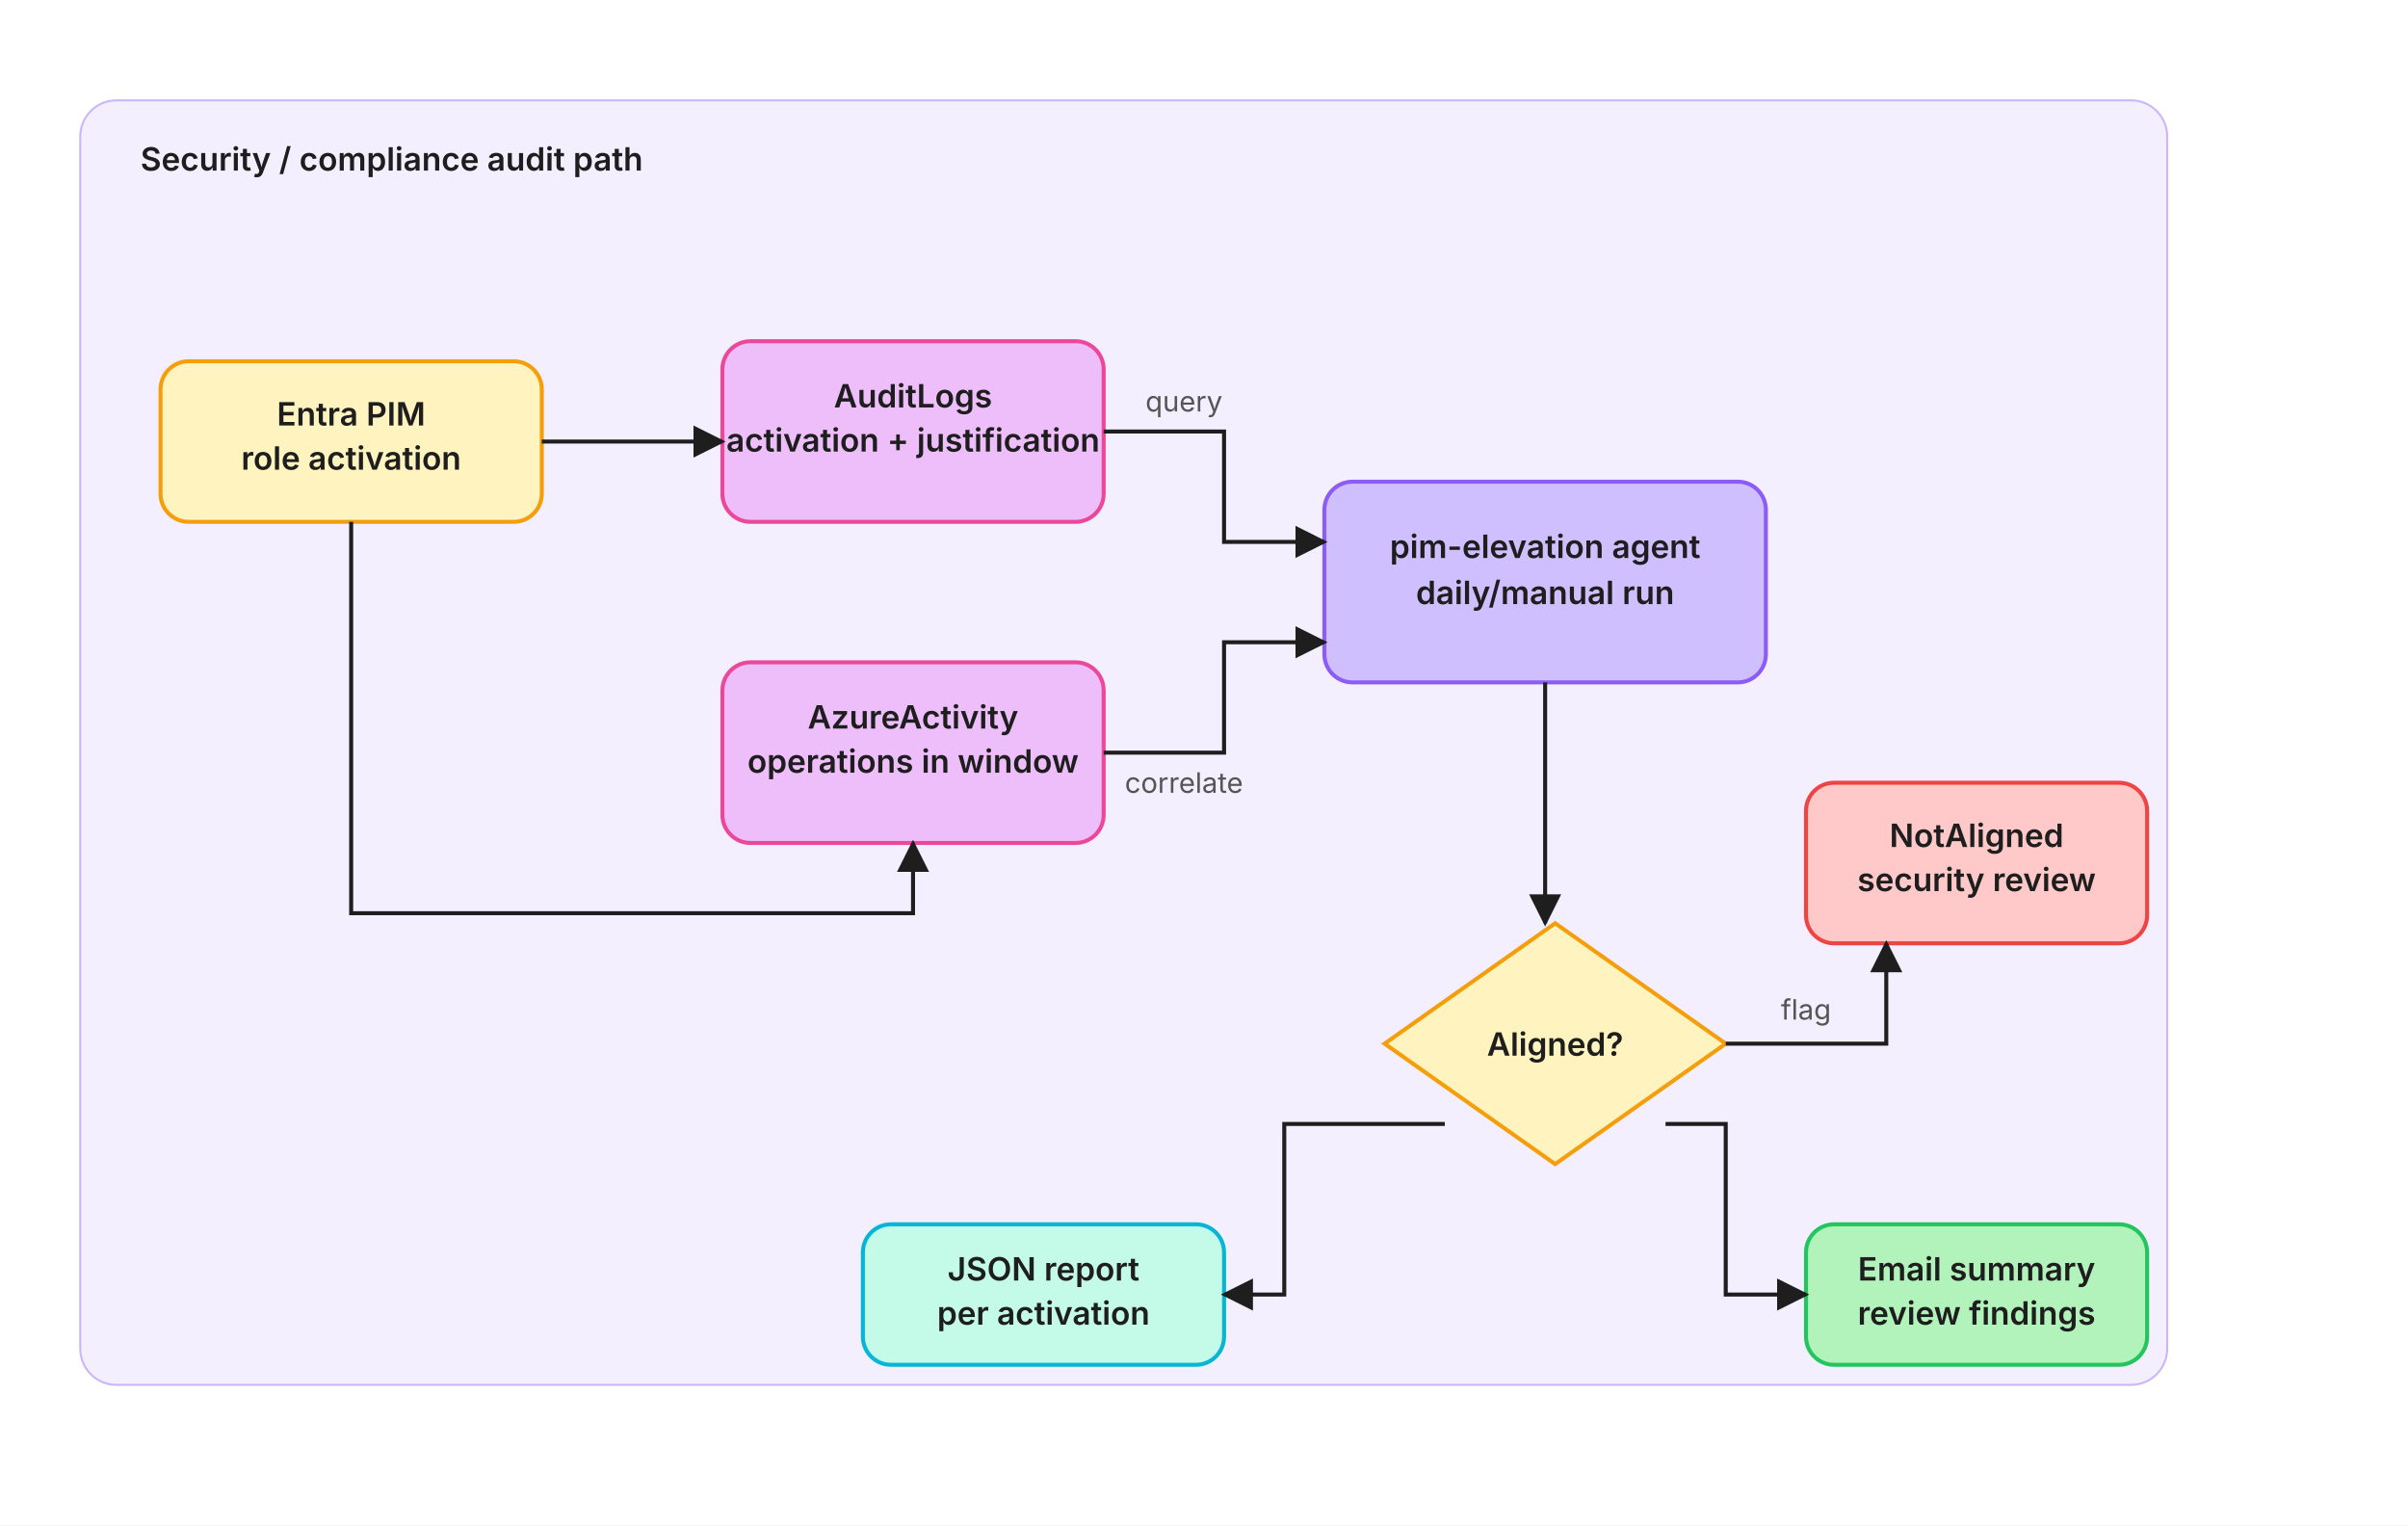
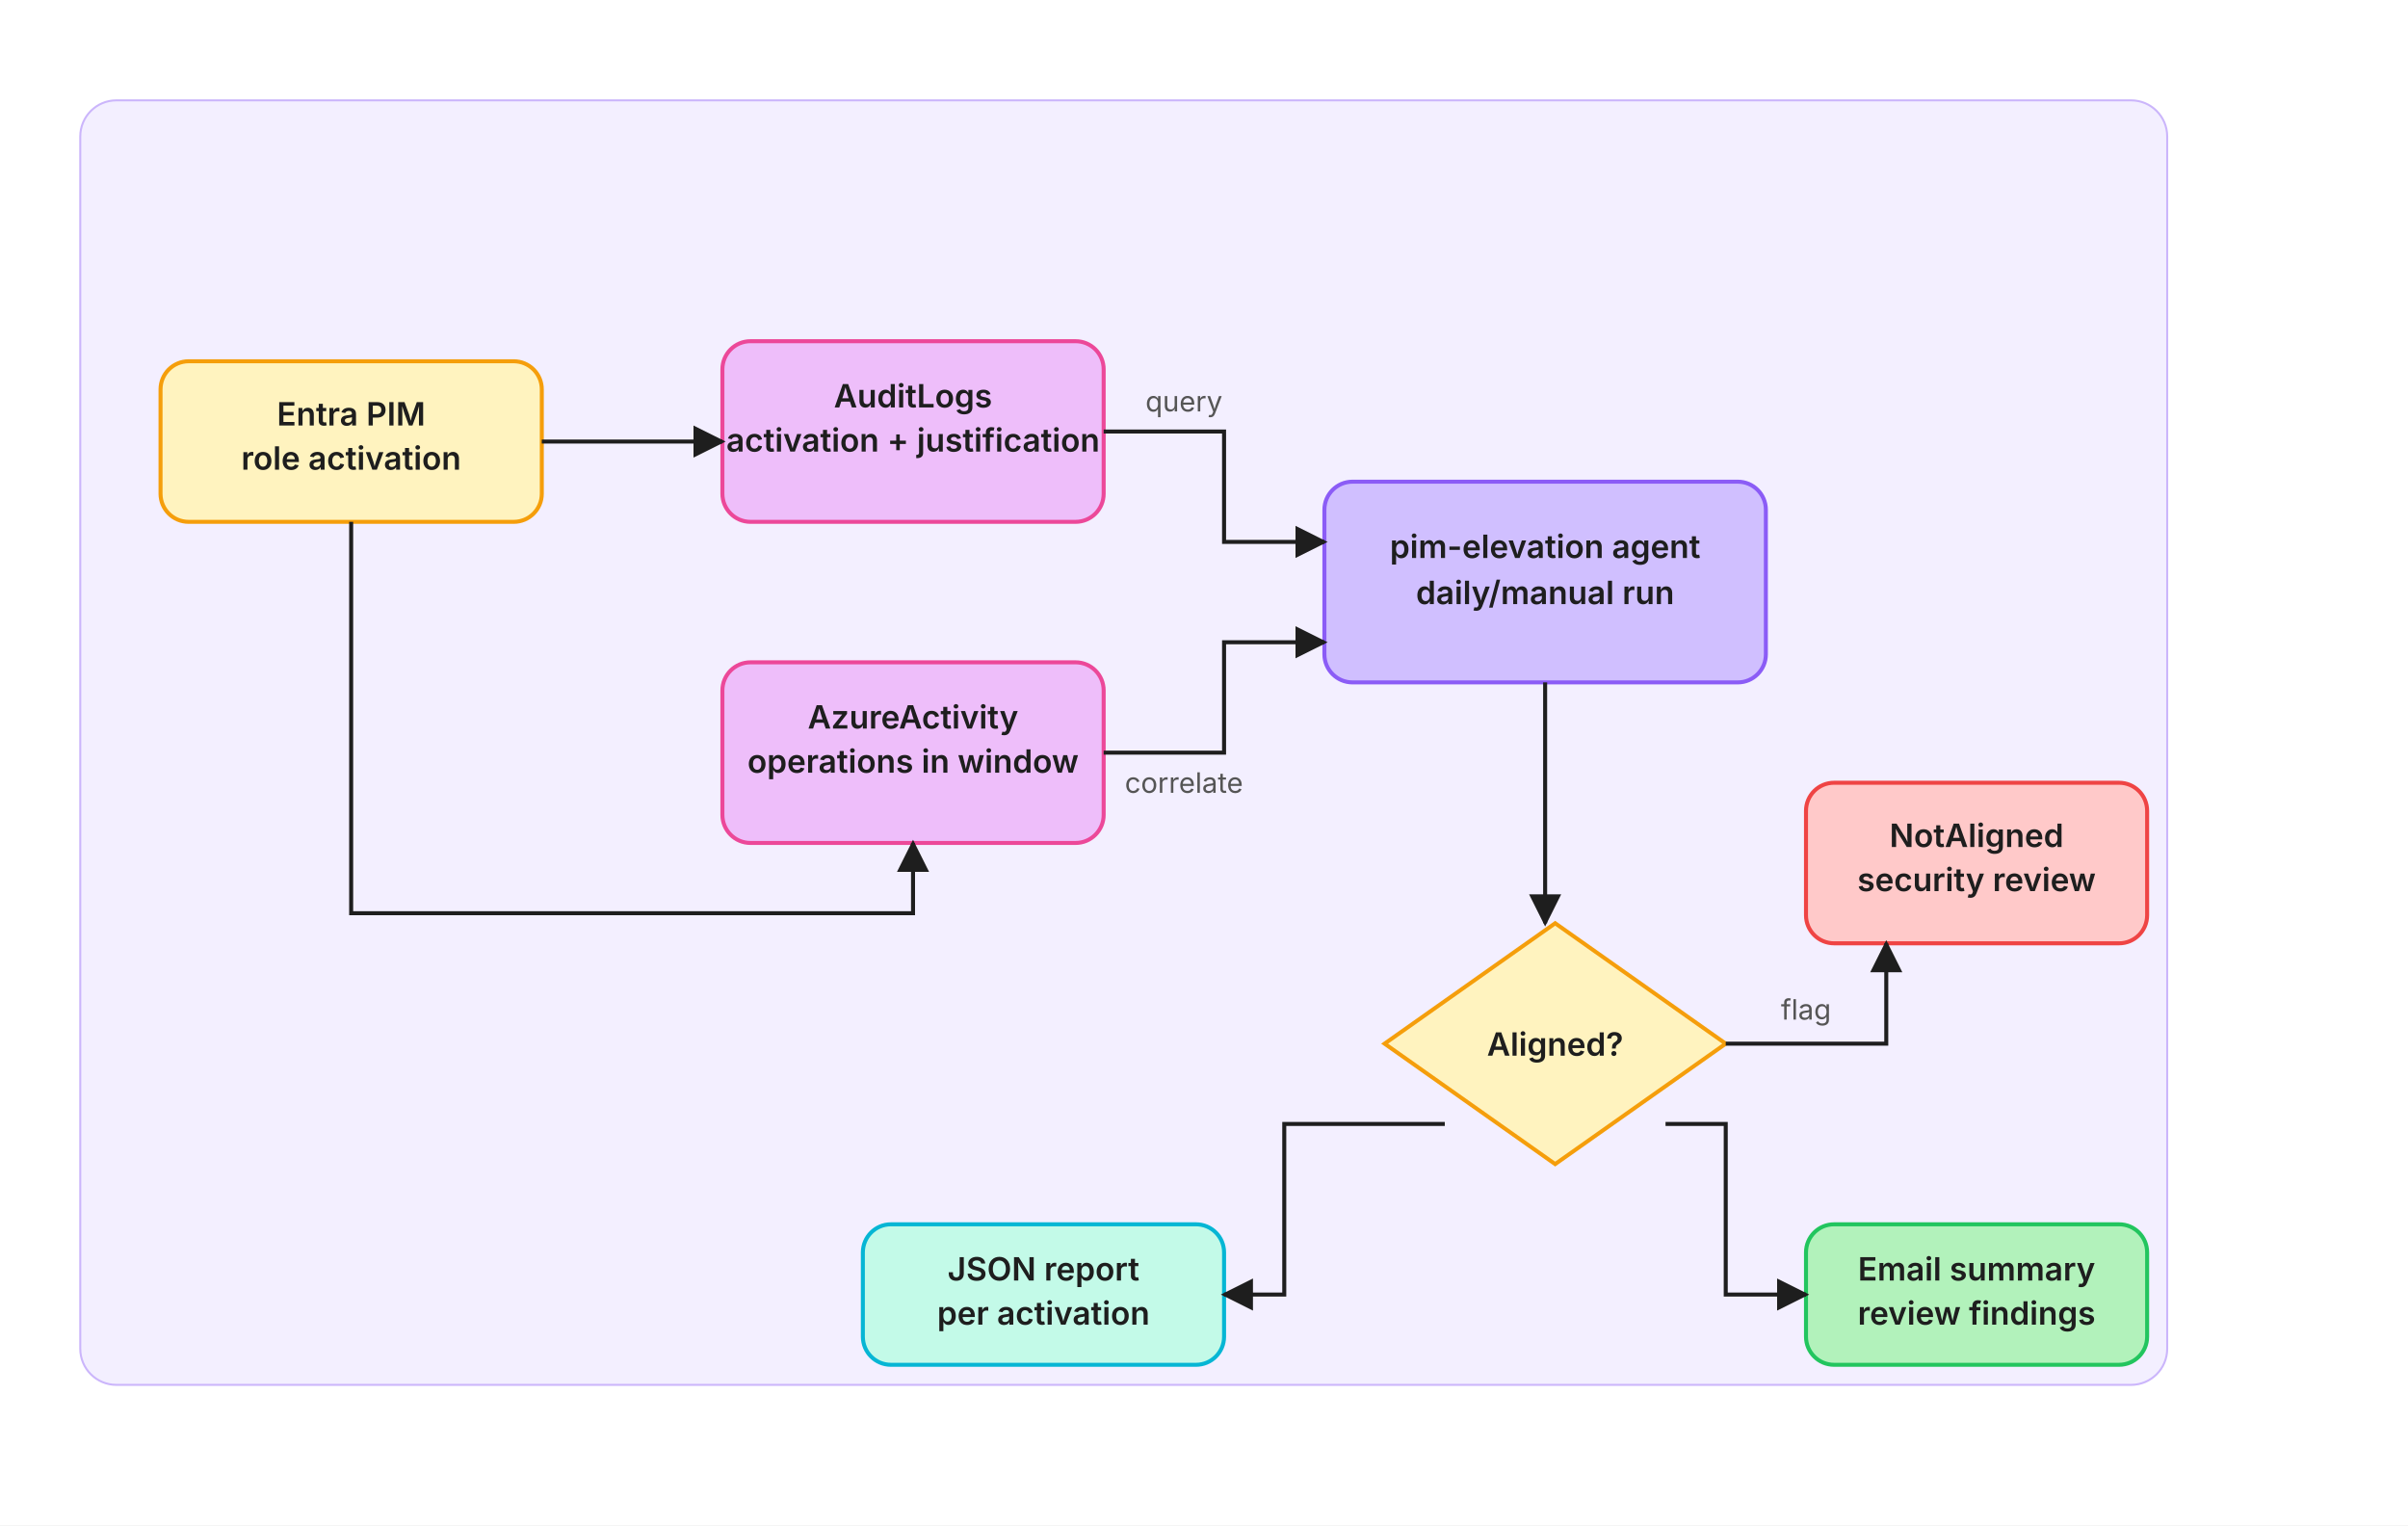
<svg xmlns="http://www.w3.org/2000/svg" width="1200" height="760" viewBox="0 0 1200 760" role="img" aria-labelledby="title desc">
  <defs>
    <marker id="arrow" viewBox="0 0 10 10" refX="9" refY="5" markerWidth="8" markerHeight="8" orient="auto-start-reverse">
      <path d="M0 0L10 5L0 10z" fill="#1e1e1e" />
    </marker>
    <style>text{font-family:Inter,Arial,sans-serif;fill:#1e1e1e}.label{font-size:16px;font-weight:600}.small{font-size:14px;fill:#555}.box{stroke-width:2;rx:14;ry:14}.line{stroke:#1e1e1e;stroke-width:2;fill:none;marker-end:url(#arrow)}</style>
  </defs>
  <rect width="1200" height="760" fill="#fff" />
  <rect x="40" y="50" width="1040" height="640" rx="18" fill="#e5dbff" stroke="#8b5cf6" opacity=".45" />
-   <text x="70" y="85" class="label" fill="#8b5cf6">Security / compliance audit path</text>
  <rect class="box" x="80" y="180" width="190" height="80" fill="#fff3bf" stroke="#f59e0b" />
  <text x="175" y="212" text-anchor="middle" class="label">Entra PIM</text>
  <text x="175" y="234" text-anchor="middle" class="label">role activation</text>
  <rect class="box" x="360" y="170" width="190" height="90" fill="#eebefa" stroke="#ec4899" />
  <text x="455" y="203" text-anchor="middle" class="label">AuditLogs</text>
  <text x="455" y="225" text-anchor="middle" class="label">activation + justification</text>
  <rect class="box" x="360" y="330" width="190" height="90" fill="#eebefa" stroke="#ec4899" />
  <text x="455" y="363" text-anchor="middle" class="label">AzureActivity</text>
  <text x="455" y="385" text-anchor="middle" class="label">operations in window</text>
  <rect class="box" x="660" y="240" width="220" height="100" fill="#d0bfff" stroke="#8b5cf6" />
  <text x="770" y="278" text-anchor="middle" class="label">pim-elevation agent</text>
  <text x="770" y="301" text-anchor="middle" class="label">daily/manual run</text>
  <polygon points="775,460 860,520 775,580 690,520" fill="#fff3bf" stroke="#f59e0b" stroke-width="2" />
  <text x="775" y="526" text-anchor="middle" class="label">Aligned?</text>
  <rect class="box" x="430" y="610" width="180" height="70" fill="#c3fae8" stroke="#06b6d4" />
  <text x="520" y="638" text-anchor="middle" class="label">JSON report</text>
  <text x="520" y="660" text-anchor="middle" class="label">per activation</text>
  <rect class="box" x="900" y="610" width="170" height="70" fill="#b2f2bb" stroke="#22c55e" />
  <text x="985" y="638" text-anchor="middle" class="label">Email summary</text>
  <text x="985" y="660" text-anchor="middle" class="label">review findings</text>
  <rect class="box" x="900" y="390" width="170" height="80" fill="#ffc9c9" stroke="#ef4444" />
  <text x="985" y="422" text-anchor="middle" class="label">NotAligned</text>
  <text x="985" y="444" text-anchor="middle" class="label">security review</text>
  <path class="line" d="M270 220 H360" />
  <path class="line" d="M175 260 V455 H455 V420" />
  <path class="line" d="M550 215 H610 V270 H660" />
  <text x="590" y="205" text-anchor="middle" class="small">query</text>
  <path class="line" d="M550 375 H610 V320 H660" />
  <text x="590" y="395" text-anchor="middle" class="small">correlate</text>
  <path class="line" d="M770 340 V460" />
  <path class="line" d="M720 560 H640 V645 H610" />
  <path class="line" d="M830 560 H860 V645 H900" />
  <path class="line" d="M860 520 H940 V470" />
  <text x="900" y="508" text-anchor="middle" class="small">flag</text>
</svg>
